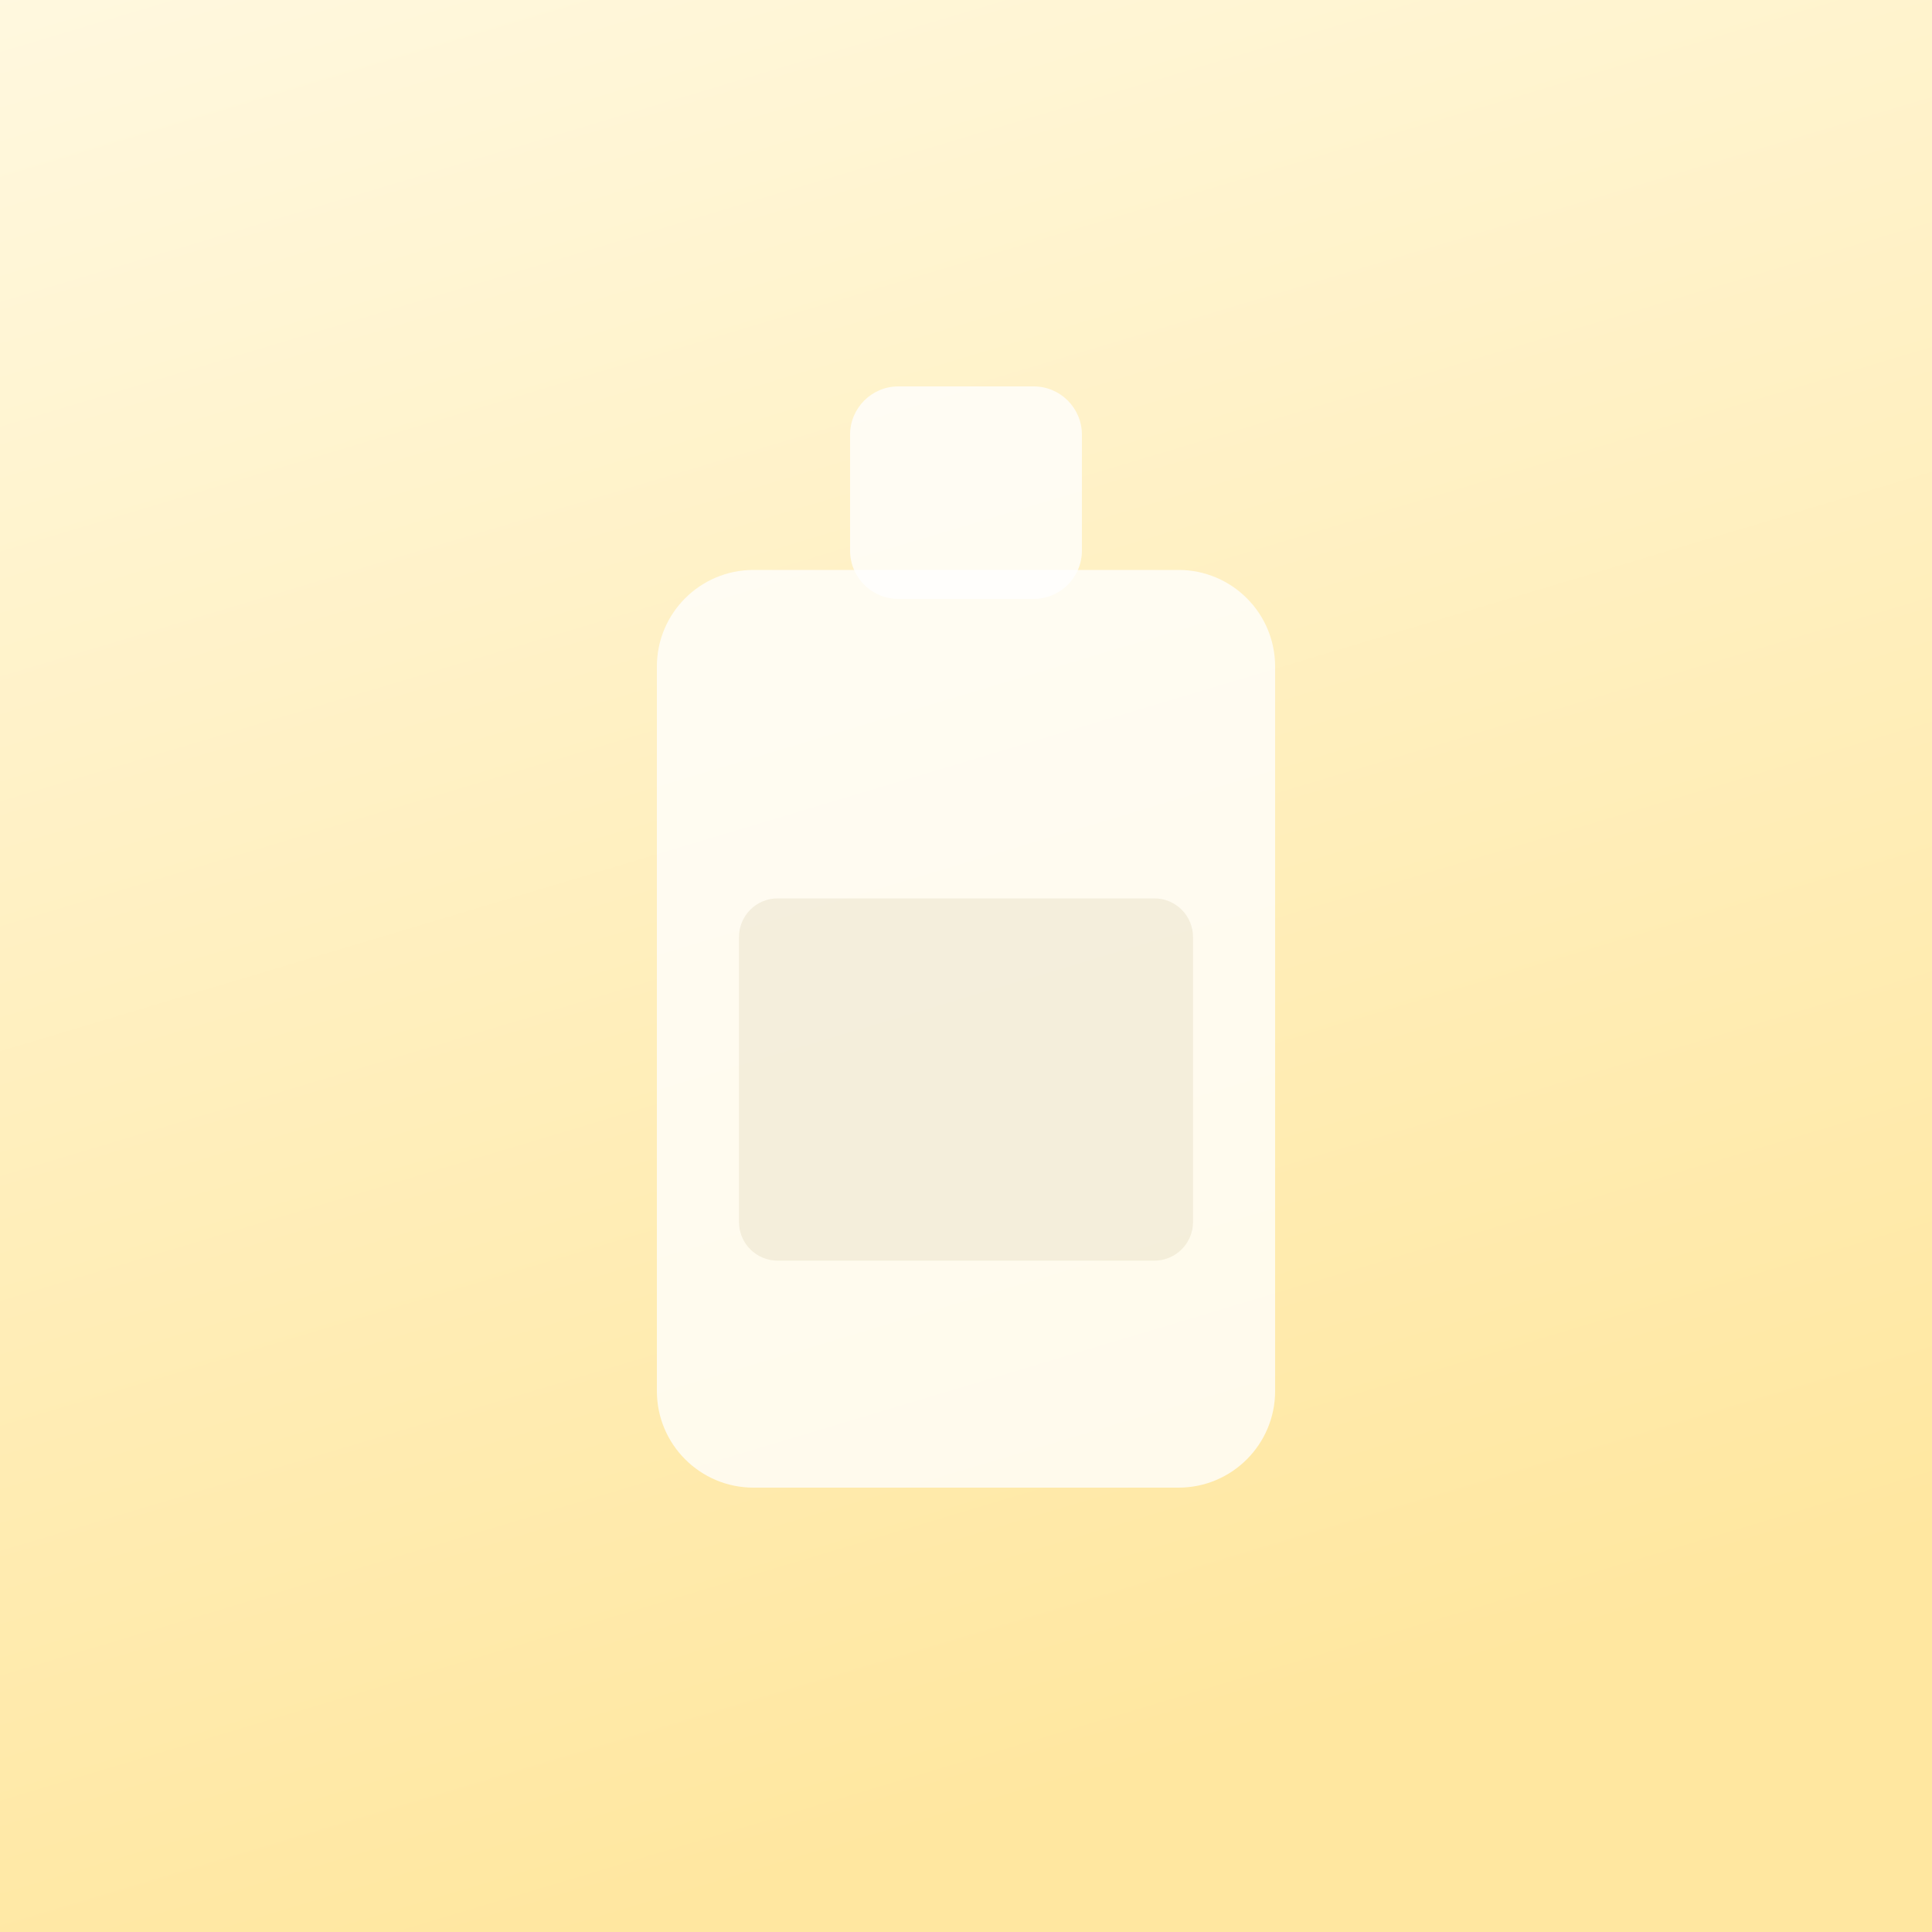
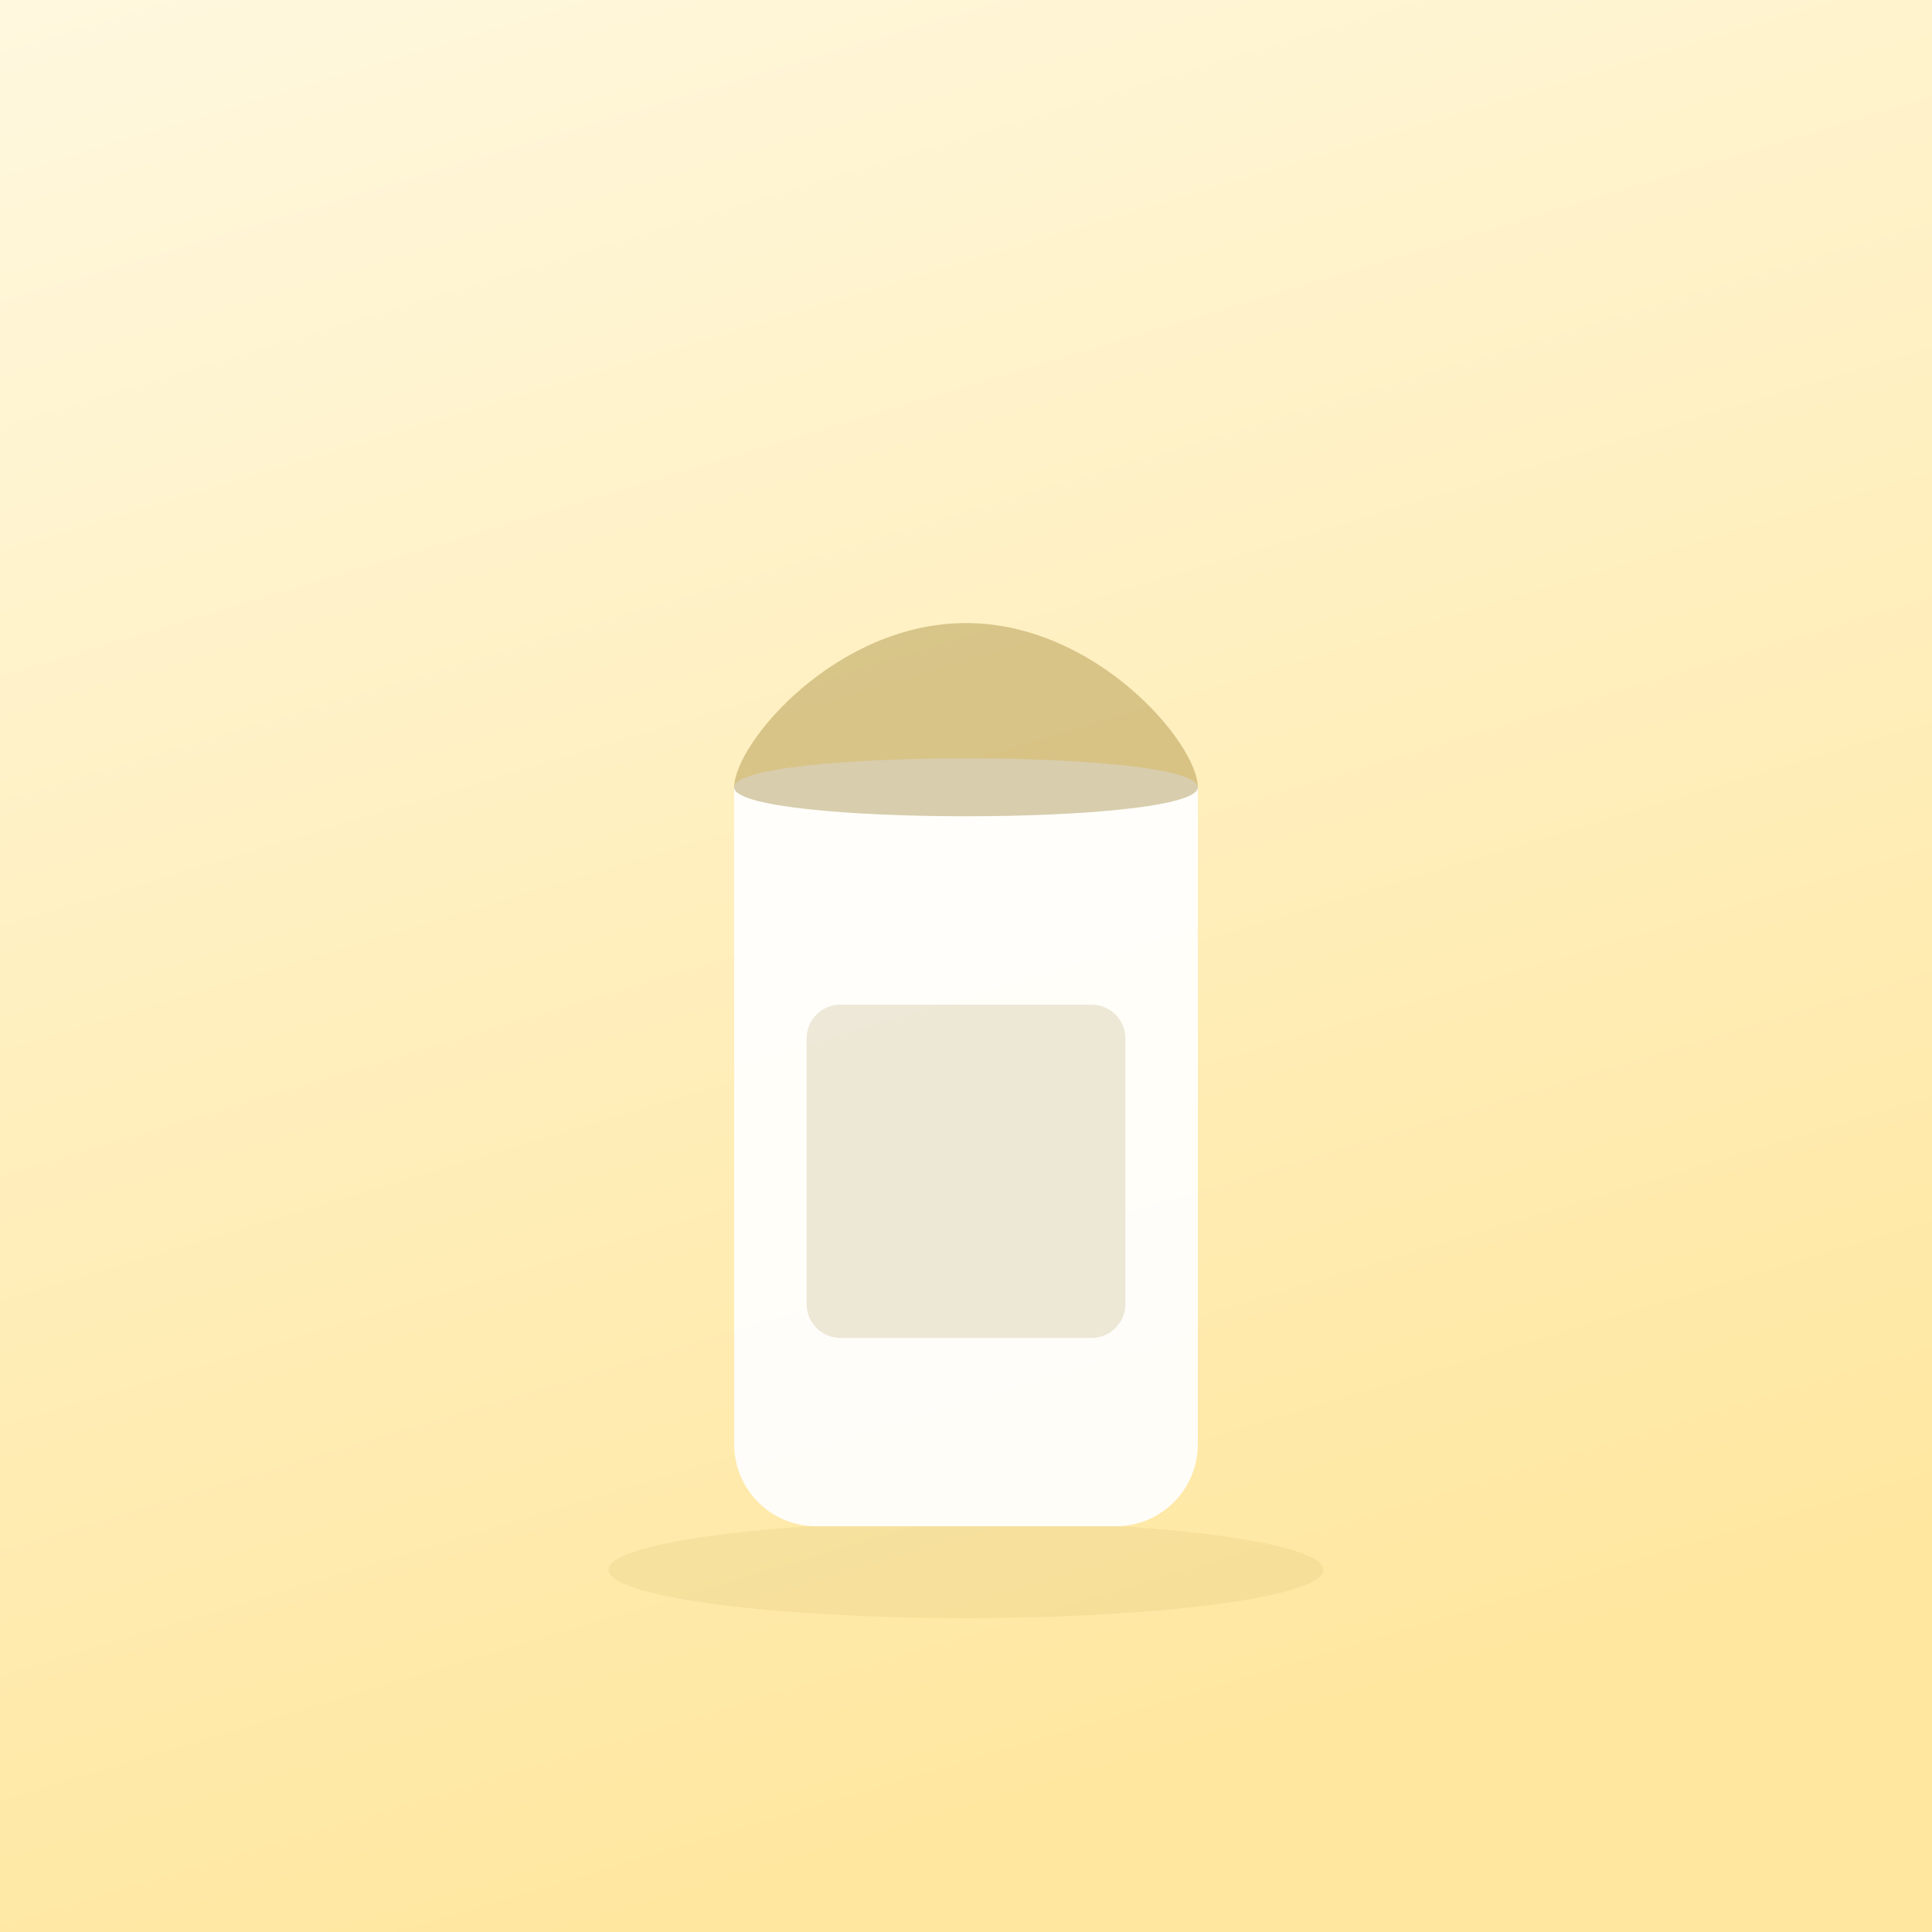
<svg xmlns="http://www.w3.org/2000/svg" width="800" height="800" viewBox="0 0 800 800">
  <defs>
    <linearGradient id="g" x1="0" y1="0" x2="0.3" y2="1">
      <stop offset="0" stop-color="#FFF8DF" />
      <stop offset="1" stop-color="#FFE7A0" />
    </linearGradient>
  </defs>
  <rect width="800" height="800" fill="url(#g)" />
-   <rect x="272" y="236" width="256" height="380" rx="40" fill="#fff" opacity="0.78" />
-   <rect x="352" y="160" width="96" height="88" rx="20" fill="#fff" opacity="0.78" />
-   <rect x="306" y="372" width="188" height="150" rx="16" fill="#8A6D12" opacity="0.09" />
+   <ellipse cx="400" cy="650" rx="148" ry="20" fill="#8A6D12" opacity="0.08" />
+   <path d="M304 326c0-16 192-16 192 0v272a34 34 0 0 1-34 34H338a34 34 0 0 1-34-34z" fill="rgba(255,255,255,0.92)" />
+   <path d="M304 326c0-18 42-68 96-68s96 50 96 68c0 16-192 16-192 0z" fill="#8A6D1255" />
+   <rect x="334" y="416" width="132" height="138" rx="14" fill="#8A6D1226" />
</svg>
